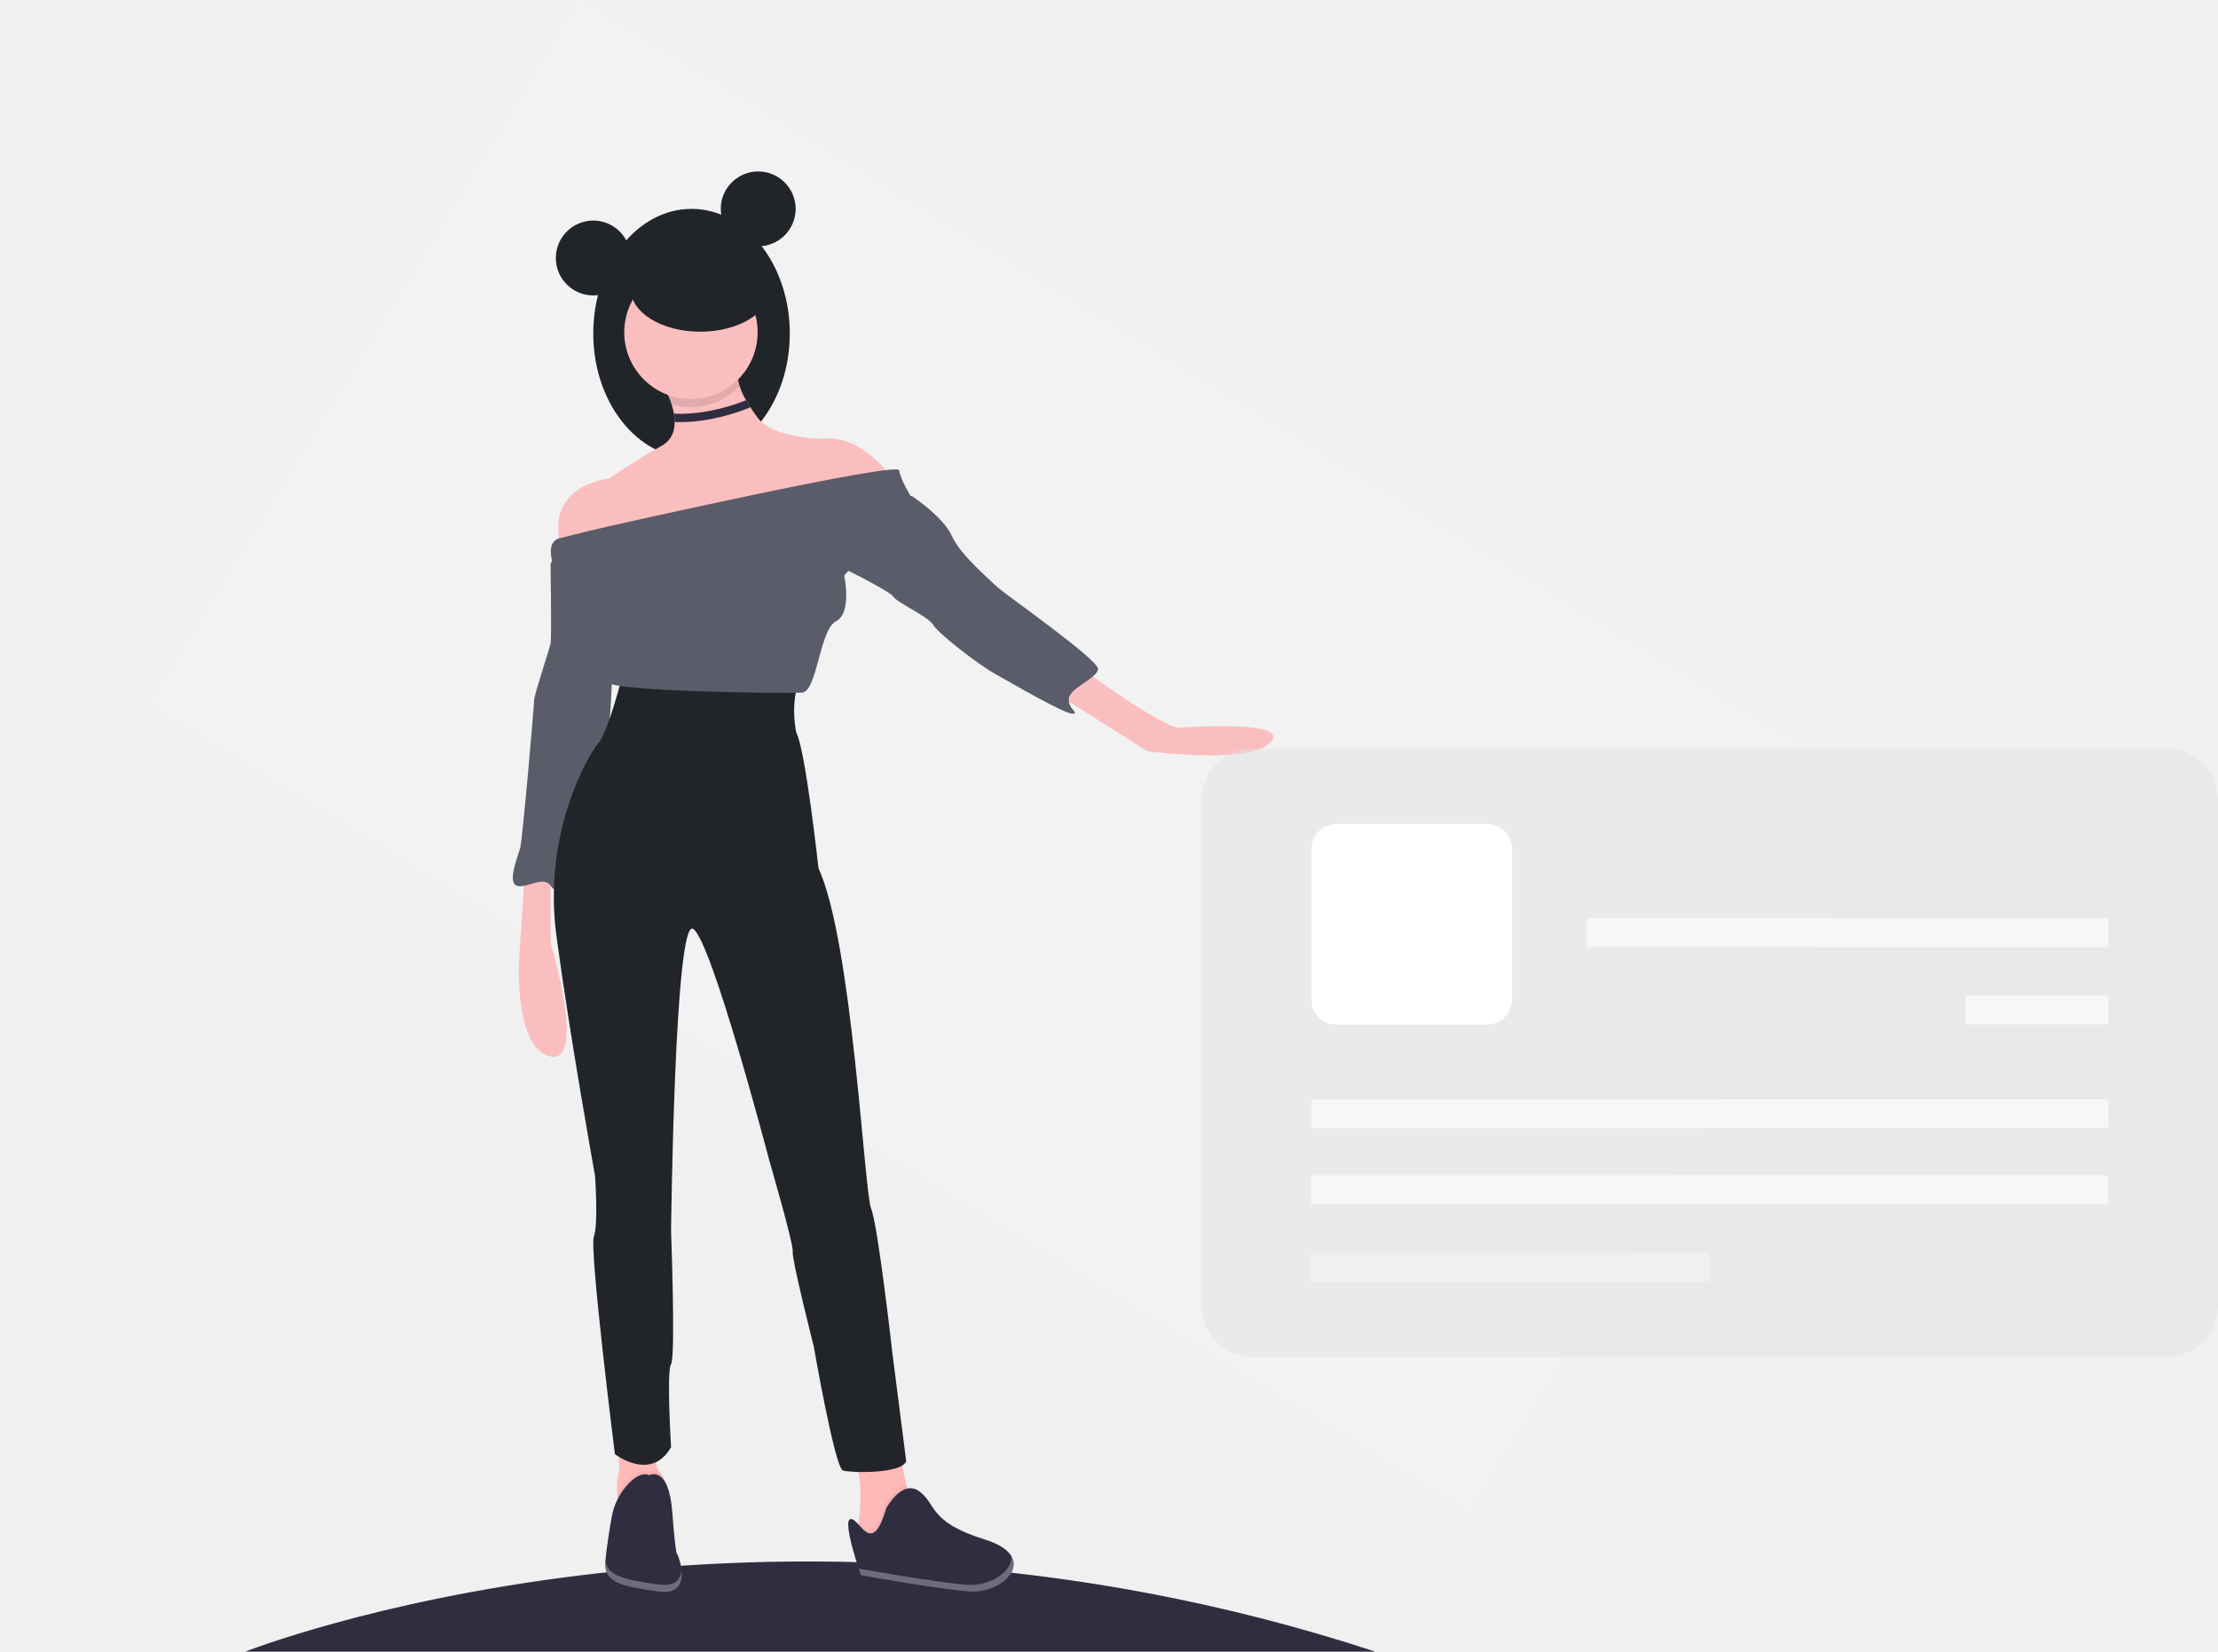
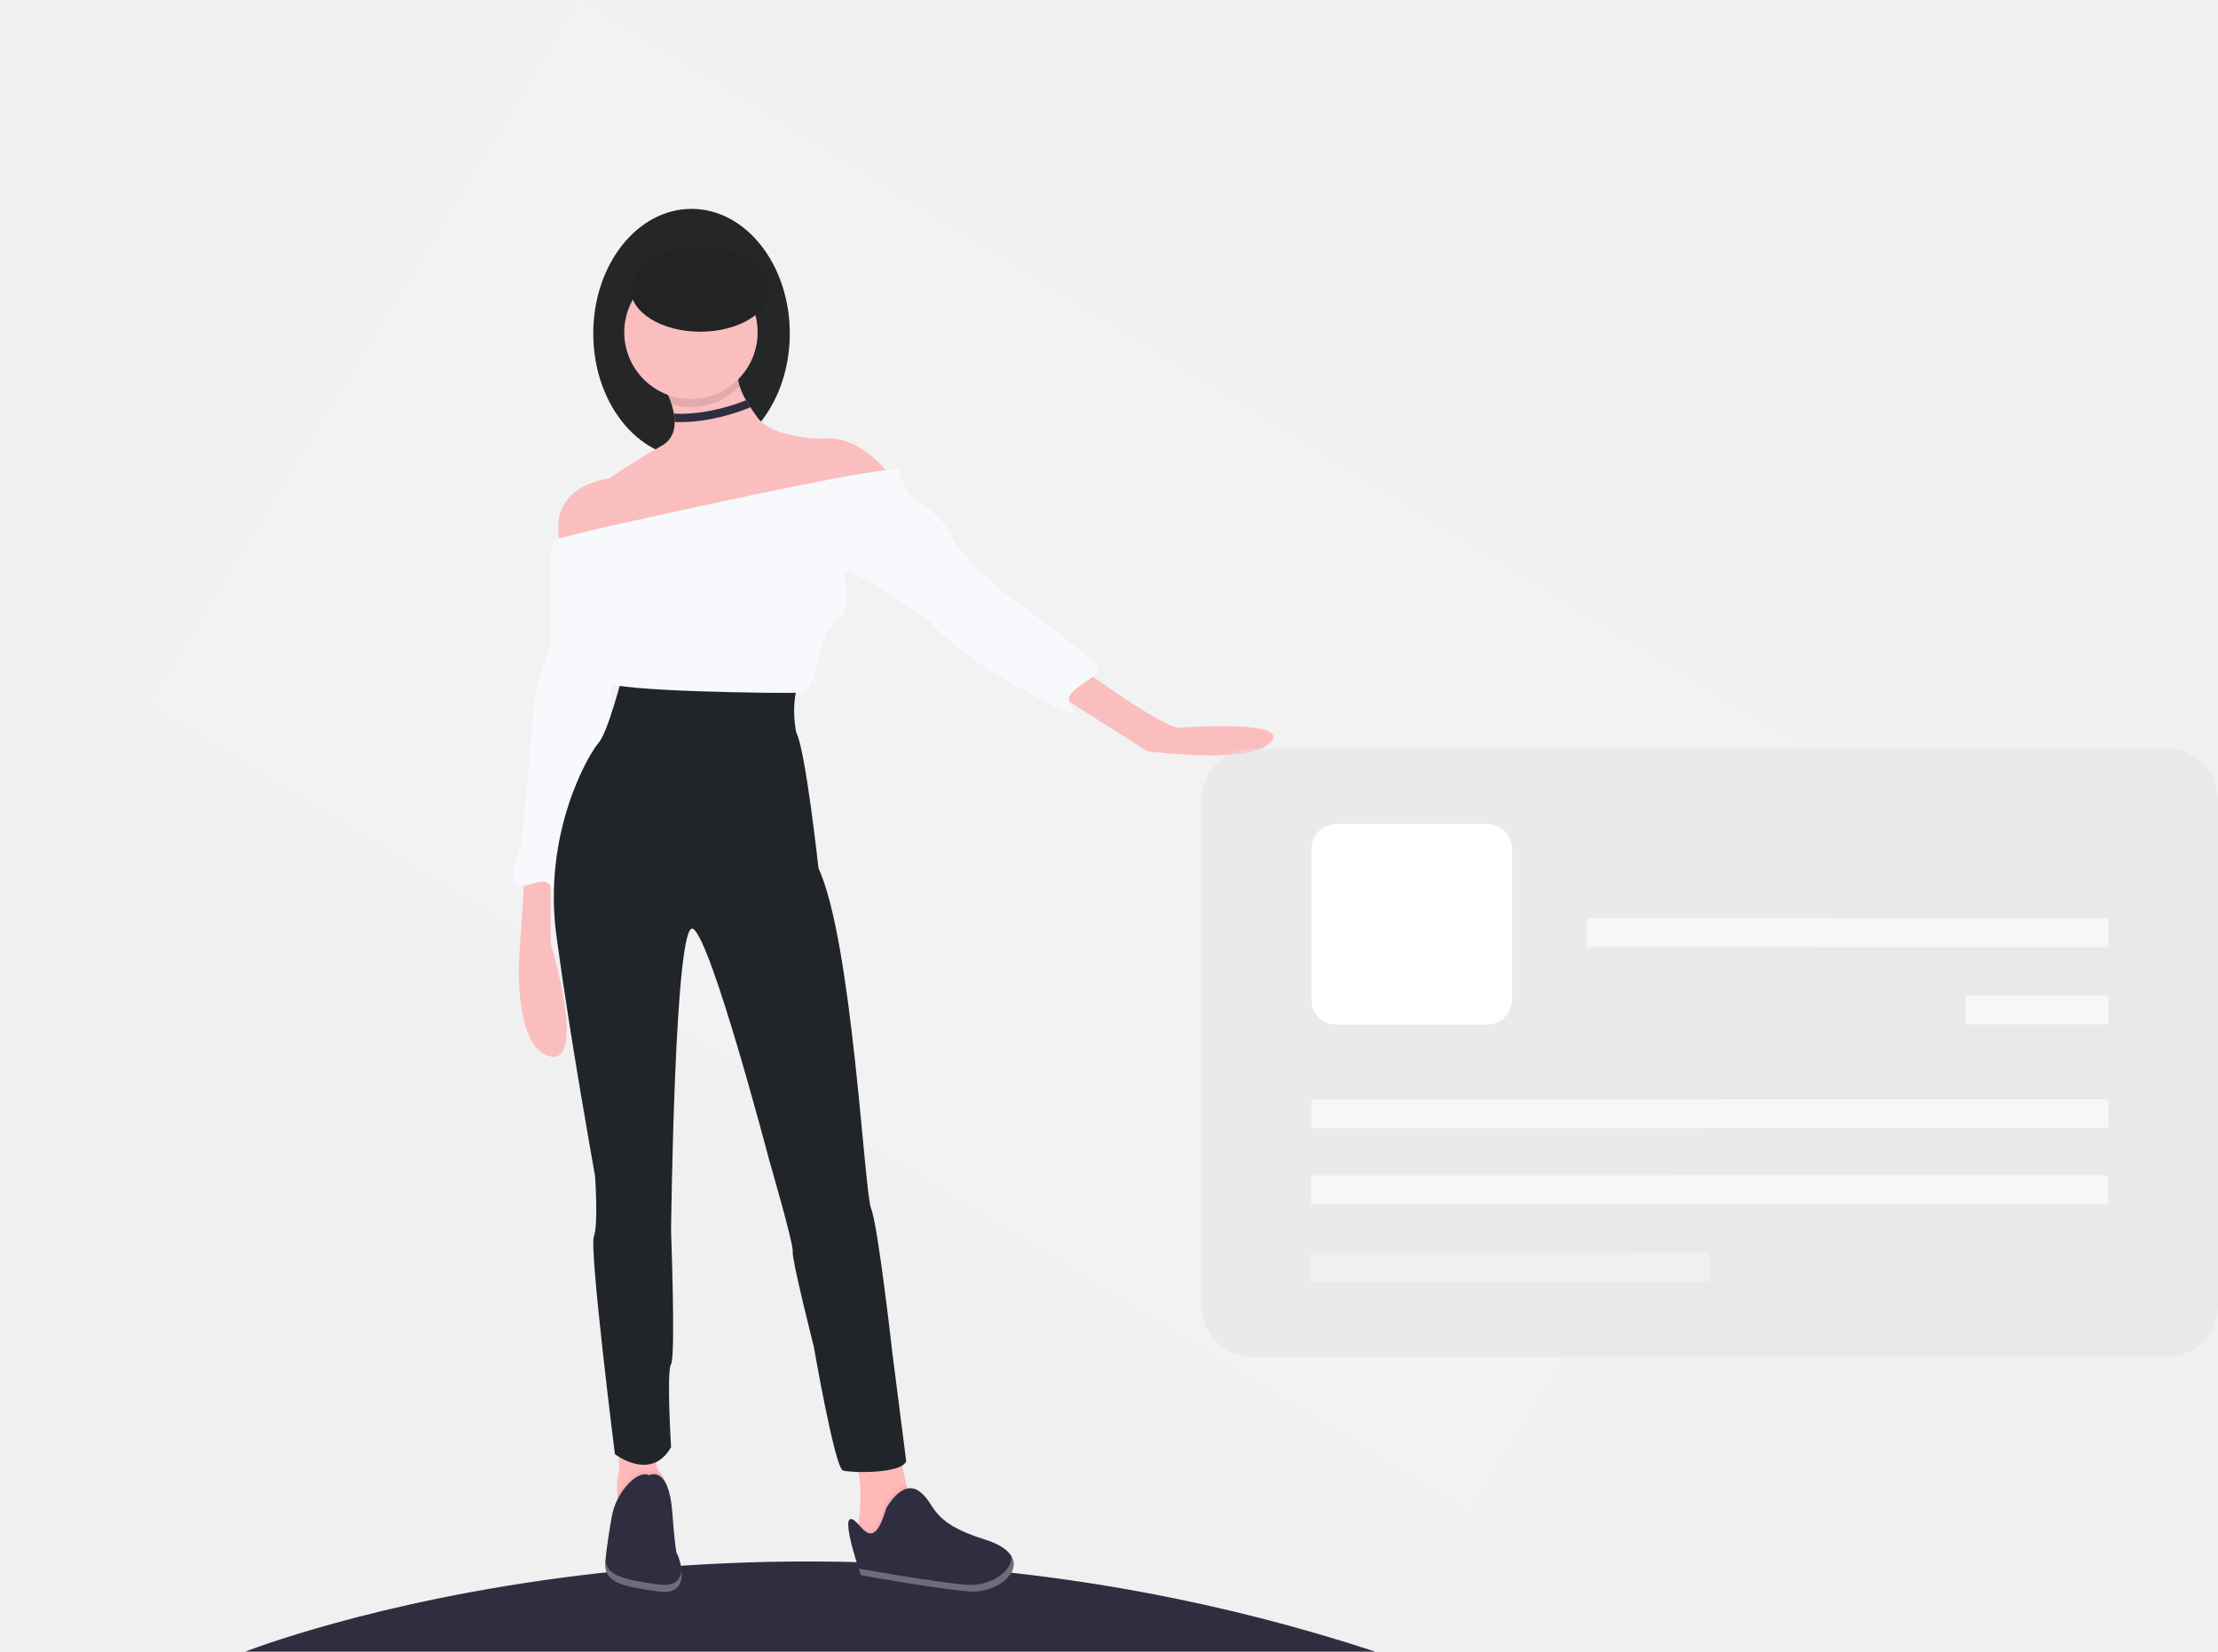
- <svg xmlns="http://www.w3.org/2000/svg" id="a02257e8-5dd7-45a0-b624-c586cf0fa49a" data-name="Layer 1" width="918.573" height="684" viewBox="0 0 918.573 684">
+ <svg xmlns="http://www.w3.org/2000/svg" id="a02257e8-5dd7-45a0-b624-c586cf0fa49a" data-name="Layer 1" width="918.573" height="684" viewBox="0 0 918.573 684" style=" ">
  <rect x="267.839" y="295.659" width="642" height="343" transform="translate(165.9028 -392.9917) rotate(31.45906)" fill="#f2f2f2" />
  <path d="M242.287,792s212-84,468,0" transform="translate(-140.7135 -108)" fill="#2f2e41" />
  <path d="M396.417,727.553a66.756,66.756,0,0,0,.832,6.706s18.243,12.405,19.703-1.459c.949-9.034-1.197-13.113-2.817-14.857l-.026-.028a5.618,5.618,0,0,1-1.536-3.805V697.772L396.52,702.88l.73,13.865C396.169,719.628,396.155,723.933,396.417,727.553Z" transform="translate(-140.7135 -108)" fill="#ffb9b9" />
  <path d="M396.417,727.553a66.756,66.756,0,0,0,.832,6.706s18.243,12.405,19.703-1.459c.949-9.034-1.197-13.113-2.817-14.857a4.359,4.359,0,0,0-4.481-.467c-2.919-1.299-6.13.868-8.786,3.671A25.797,25.797,0,0,0,396.417,727.553Z" transform="translate(-140.7135 -108)" opacity="0.05" />
  <path d="M409.655,718.935s8.027-4.378,9.487,15.324,2.189,17.514,2.189,17.514,7.297,17.514-8.027,15.324-22.622-3.649-21.892-12.405c.44-5.278,1.675-12.942,2.587-18.198a26.758,26.758,0,0,1,6.868-13.891C403.529,719.799,406.736,717.637,409.655,718.935Z" transform="translate(-140.7135 -108)" fill="#2f2e41" />
  <path d="M495.384,743.982l8.366,4.035s26.136,4.012,17.846-10.871a60.393,60.393,0,0,1-5.451-14.081,93.794,93.794,0,0,1-2.894-20.879l-22.111,3.085c7.21,9.602,6.297,25.179,5.181,33.337C495.869,741.895,495.384,743.982,495.384,743.982Z" transform="translate(-140.7135 -108)" fill="#ffb9b9" />
  <path d="M495.384,743.982l8.366,4.035s26.136,4.012,17.846-10.871a60.393,60.393,0,0,1-5.451-14.081c-5.077.977-8.94,8.286-8.94,8.286-4.095,14.215-7.778,10.662-10.884,7.256C495.869,741.895,495.384,743.982,495.384,743.982Z" transform="translate(-140.7135 -108)" opacity="0.05" />
  <path d="M507.686,732.729s6.517-12.325,13.746-7.12,3.642,12.641,27.055,19.923,7.94,22.734-6.385,21.554-44.868-6.745-44.868-6.745-7.94-22.734-4.255-23.249S501.749,753.353,507.686,732.729Z" transform="translate(-140.7135 -108)" fill="#2f2e41" />
  <path d="M541.139,764.331c9.301.766,19.08-5.478,18.393-11.946,4.444,7.304-6.806,15.577-17.431,14.701-14.325-1.18-44.868-6.745-44.868-6.745s-.374-1.07-.92-2.748C497.202,757.755,527.027,763.168,541.139,764.331Z" transform="translate(-140.7135 -108)" fill="#fff" opacity="0.3" />
  <path d="M391.449,754.272c.841,6.565,8.123,7.945,21.854,9.906,6.983.998,9.262-2.098,9.682-5.762.456,4.692-.876,9.938-9.682,8.68-15.324-2.189-22.622-3.649-21.892-12.405C391.423,754.555,391.437,754.411,391.449,754.272Z" transform="translate(-140.7135 -108)" fill="#fff" opacity="0.3" />
  <path d="M358.071,469.44l-2.422,36.335s-1.938,36.82,13.081,39.727,0-46.994,0-46.994v-32.944Z" transform="translate(-140.7135 -108)" fill="#fbbebe" />
-   <path d="M370.667,337.18,368.729,341.54s.484,30.522,0,32.944-6.783,21.317-6.783,23.255-4.845,58.136-5.814,61.528-5.329,14.05-1.453,15.503,11.143-4.36,14.05,0,5.329,0,5.329-1.453.969-29.068,6.783-36.82,11.143-25.192,12.112-28.584,2.422-52.323,2.907-53.292-1.938-14.05-1.938-14.05Z" transform="translate(-140.7135 -108)" fill="#5a5c69" />
+   <path d="M370.667,337.18,368.729,341.54s.484,30.522,0,32.944-6.783,21.317-6.783,23.255-4.845,58.136-5.814,61.528-5.329,14.05-1.453,15.503,11.143-4.36,14.05,0,5.329,0,5.329-1.453.969-29.068,6.783-36.82,11.143-25.192,12.112-28.584,2.422-52.323,2.907-53.292-1.938-14.05-1.938-14.05Z" transform="translate(-140.7135 -108)" fill="#f8f9fc" />
  <path d="M398.282,388.534s-5.814,22.77-9.689,27.13-23.255,36.82-17.441,79.938S387.139,594.918,387.139,594.918s1.453,19.863-.484,25.192,8.72,90.112,8.72,90.112,15.019,11.627,23.255-2.907c0,0-1.938-31.491,0-34.397s0-55.23,0-55.23,1.453-130.323,9.205-124.993,31.491,95.925,31.491,95.925,10.174,34.882,9.689,37.789S477.735,665.651,477.735,665.651s8.72,50.385,12.112,51.354,24.224,1.453,26.161-3.876l-5.814-45.54s-5.814-51.838-8.72-59.105-7.752-110.459-21.801-140.981c0,0-5.329-48.932-9.205-56.199,0,0-2.274-9.984.532-19.304C471,392,403.611,392.409,398.282,388.534Z" transform="translate(-140.7135 -108)" fill="#212529" />
-   <ellipse cx="286.394" cy="138.099" rx="40.696" ry="51.596" fill="#212529" />
+   <ellipse cx="286.394" cy="138.099" rx="40.696" ry="51.596" fill="#252627" />
  <path d="M510.679,306.658l-6.298,13.565-74.609,21.801s-51.838,15.019-57.168-9.205,20.348-26.646,20.348-26.646,9.689-6.783,21.801-13.565c4.05-2.272,5.392-5.949,5.382-9.84a20.36,20.36,0,0,0-.325-3.449,29.19,29.19,0,0,0-.969-3.885,44.53,44.53,0,0,0-4.089-8.987s31.975-12.596,31.491-5.814a19.282,19.282,0,0,0,.775,7.248,28.53,28.53,0,0,0,2.66,5.877c.543.935,1.148,1.904,1.822,2.931.872,1.332,1.865,2.752,2.98,4.292,6.298,8.72,27.13,8.72,27.13,8.72C498.083,287.764,510.679,306.658,510.679,306.658Z" transform="translate(-140.7135 -108)" fill="#fbbebe" />
  <path d="M587.71,384.173s34.882,25.677,41.664,25.192,46.509-2.907,37.304,6.298-50.869,3.391-50.869,3.391L577.536,394.832Z" transform="translate(-140.7135 -108)" fill="#fbbebe" />
  <path d="M447.02,267.881a27.633,27.633,0,0,1-28.177,7.553,44.53,44.53,0,0,0-4.089-8.987s31.975-12.596,31.491-5.814A19.282,19.282,0,0,0,447.02,267.881Z" transform="translate(-140.7135 -108)" opacity="0.1" />
  <circle cx="286.152" cy="137.615" r="27.615" fill="#fbbebe" />
-   <path d="M392.468,326.037s120.149-27.13,120.633-23.255,5.329,11.627,5.329,11.627l-28.099,31.975s3.391,15.503-3.391,18.894-7.752,29.068-14.05,29.553-79.938-.484-80.422-4.36,1.938-6.298,0-7.267-4.845-.969-2.422-5.814,2.422-25.192,2.422-25.192L369.698,341.54s-3.123-9.028,2.557-10.57S392.468,326.037,392.468,326.037Z" transform="translate(-140.7135 -108)" fill="#5a5c69" />
-   <path d="M514.07,313.441h4.36s13.081,8.72,16.472,16.472,15.503,17.925,18.41,20.832,42.633,30.522,42.149,34.397-11.627,7.752-12.112,12.112,4.845,6.298,1.453,6.298-24.224-12.112-31.975-16.472-23.739-16.956-25.677-20.348-15.019-9.205-16.472-11.627S486.455,341.54,486.455,341.54Z" transform="translate(-140.7135 -108)" fill="#5a5c69" />
-   <circle cx="245.699" cy="106.851" r="15.503" fill="#212529" />
-   <circle cx="314.009" cy="86.503" r="15.503" fill="#212529" />
-   <ellipse cx="290.028" cy="119.689" rx="28.826" ry="17.683" fill="#212529" />
+   <path d="M392.468,326.037s120.149-27.13,120.633-23.255,5.329,11.627,5.329,11.627l-28.099,31.975s3.391,15.503-3.391,18.894-7.752,29.068-14.05,29.553-79.938-.484-80.422-4.36,1.938-6.298,0-7.267-4.845-.969-2.422-5.814,2.422-25.192,2.422-25.192L369.698,341.54s-3.123-9.028,2.557-10.57S392.468,326.037,392.468,326.037Z" transform="translate(-140.7135 -108)" fill="#f8f9fc" />
+   <path d="M514.07,313.441h4.36s13.081,8.72,16.472,16.472,15.503,17.925,18.41,20.832,42.633,30.522,42.149,34.397-11.627,7.752-12.112,12.112,4.845,6.298,1.453,6.298-24.224-12.112-31.975-16.472-23.739-16.956-25.677-20.348-15.019-9.205-16.472-11.627S486.455,341.54,486.455,341.54Z" transform="translate(-140.7135 -108)" fill="#f8f9fc" />
+   <ellipse cx="290.028" cy="119.689" rx="28.826" ry="17.683" fill="#222324" />
  <path d="M449.679,273.758c-13.284,5.227-23.783,5.848-29.868,5.562a20.363,20.363,0,0,1,.325,3.449c.707.029,1.468.044,2.277.044,6.72,0,16.758-1.168,29.088-6.124Z" transform="translate(-140.7135 -108)" fill="#2f2e41" />
  <rect x="497.573" y="310" width="421" height="252" rx="21.433" fill="#e2e2e2" opacity="0.5" />
  <rect x="542.966" y="486.75" width="330" height="12" fill="#f7f7f7" opacity="1" />
  <rect x="543.18" y="455.25" width="330" height="12" fill="#f7f7f7" opacity="1" />
  <rect x="814.18" y="412.25" width="59" height="12" fill="#f7f7f7" opacity="2" />
  <rect x="657.18" y="380.25" width="216" height="12" fill="#f7f7f7" opacity="1" />
  <rect x="542.966" y="518.75" width="165.213" height="12" fill="#ffffff" opacity="0.3" />
  <rect x="543.18" y="341.25" width="83" height="83" rx="10.165" fill="#ffffff" />
</svg>
